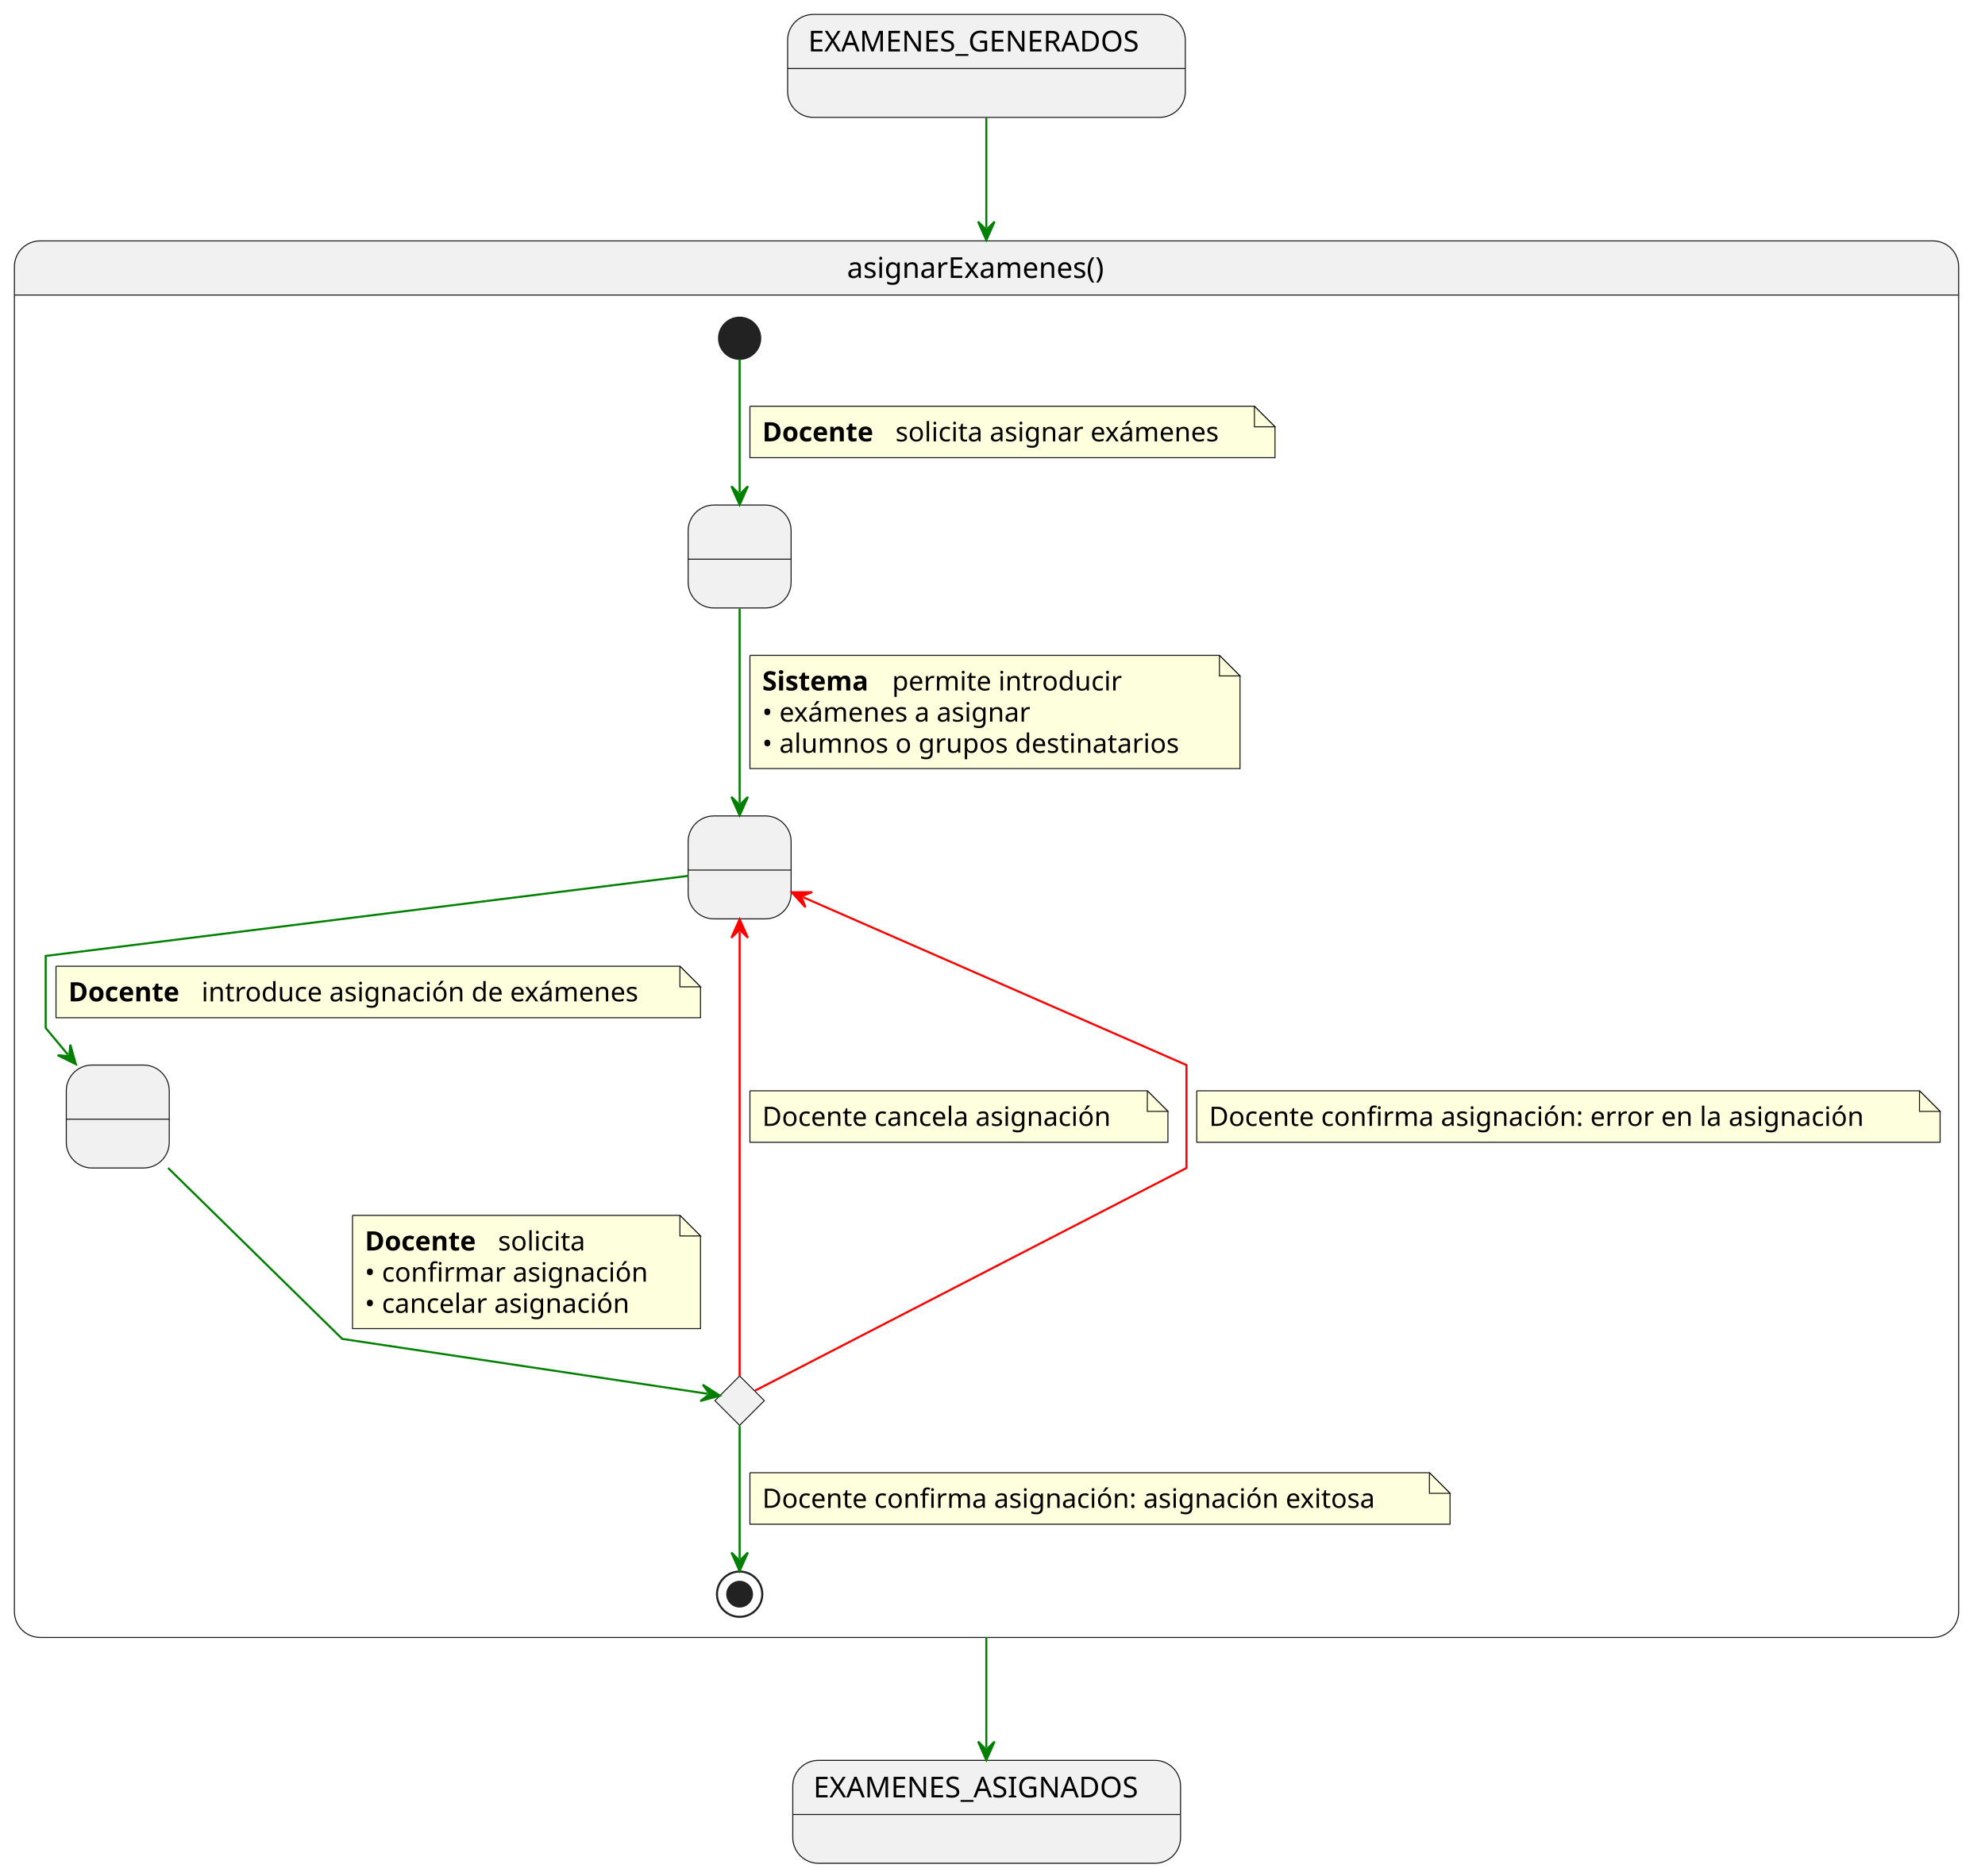
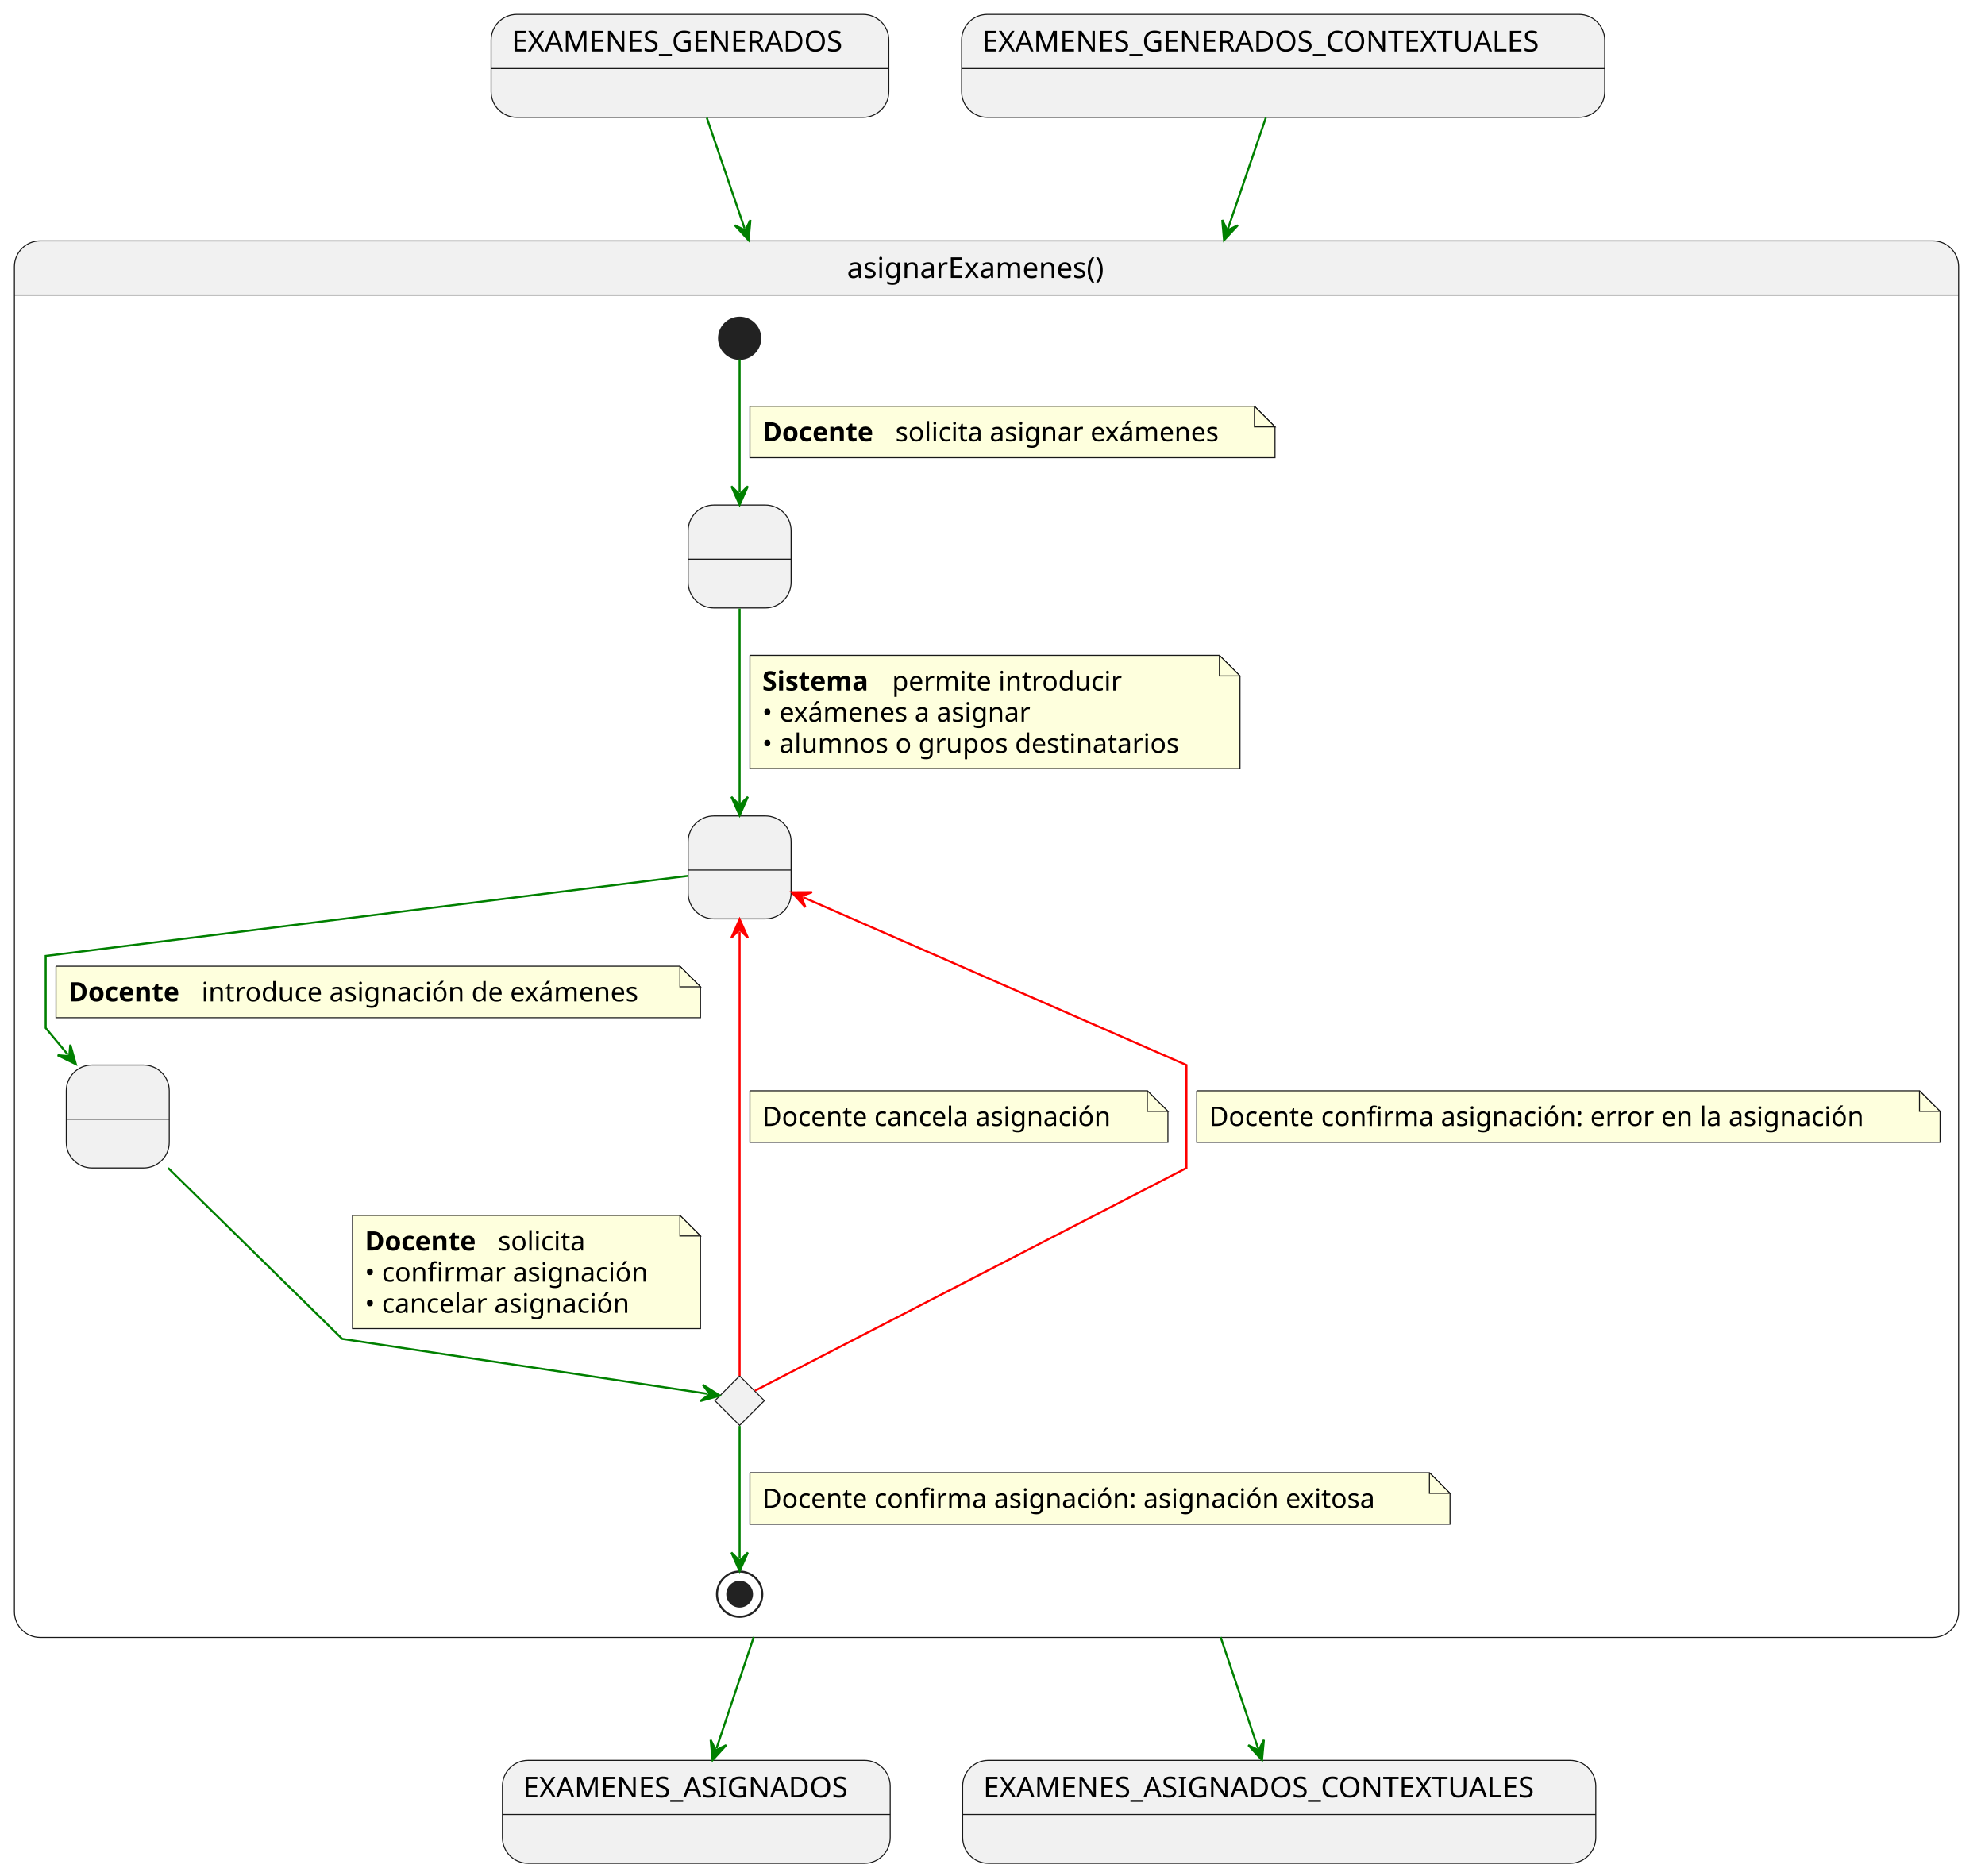
<svg xmlns="http://www.w3.org/2000/svg" contentStyleType="text/css" data-diagram-type="STATE" height="911px" preserveAspectRatio="none" style="width:964px;height:911px;background:#FFFFFF;" version="1.1" viewBox="0 0 964 911" width="964px" zoomAndPan="magnify">
  <defs />
  <g>
    <path d="M19.5,117 L938.694,117 A12.5,12.5 0 0 1 951.194,129.5 L951.194,143.297 L7,143.297 L7,129.5 A12.5,12.5 0 0 1 19.5,117" fill="#F1F1F1" />
    <rect fill="none" height="678.297" rx="12.5" ry="12.5" style="stroke:#181818;stroke-width:0.5;" width="944.194" x="7" y="117" />
    <line style="stroke:#181818;stroke-width:0.5;" x1="7" x2="951.194" y1="143.297" y2="143.297" />
    <text fill="#000000" font-family="sans-serif" font-size="14" lengthAdjust="spacing" textLength="135.523" x="411.336" y="134.995">asignarExamenes()</text>
    <g id="asignarExamenes.RequiringAssignment">
      <rect fill="#F1F1F1" height="50" rx="12.5" ry="12.5" style="stroke:#181818;stroke-width:0.5;" width="50" x="334.195" y="245.297" />
      <line style="stroke:#181818;stroke-width:0.5;" x1="334.195" x2="384.195" y1="271.594" y2="271.594" />
      <text fill="#000000" font-family="sans-serif" font-size="14" lengthAdjust="spacing" textLength="4.45" x="356.969" y="263.292"> </text>
    </g>
    <g id="asignarExamenes.ProvidingAssignment">
      <rect fill="#F1F1F1" height="50" rx="12.5" ry="12.5" style="stroke:#181818;stroke-width:0.5;" width="50" x="334.195" y="396.297" />
      <line style="stroke:#181818;stroke-width:0.5;" x1="334.195" x2="384.195" y1="422.594" y2="422.594" />
      <text fill="#000000" font-family="sans-serif" font-size="14" lengthAdjust="spacing" textLength="4.45" x="356.969" y="414.292"> </text>
    </g>
    <g id="asignarExamenes.ProvidingConfirmation">
      <rect fill="#F1F1F1" height="50" rx="12.5" ry="12.5" style="stroke:#181818;stroke-width:0.5;" width="50" x="32.194" y="517.297" />
      <line style="stroke:#181818;stroke-width:0.5;" x1="32.194" x2="82.195" y1="543.594" y2="543.594" />
      <text fill="#000000" font-family="sans-serif" font-size="14" lengthAdjust="spacing" textLength="4.45" x="54.969" y="535.292"> </text>
    </g>
    <g class="entity" data-entity="c" data-uid="ent0006" id="entity_c">
      <polygon fill="#F1F1F1" points="359.195,668.297,371.195,680.297,359.195,692.297,347.195,680.297,359.195,668.297" style="stroke:#181818;stroke-width:0.5;" />
    </g>
    <ellipse cx="359.195" cy="164.297" fill="#222222" rx="10" ry="10" style="stroke:#222222;stroke-width:1;" />
    <ellipse cx="359.195" cy="774.297" fill="none" rx="11" ry="11" style="stroke:#222222;stroke-width:1;" />
    <ellipse cx="359.195" cy="774.297" fill="#222222" rx="6" ry="6" style="stroke:#222222;stroke-width:1;" />
    <g class="link" data-entity-1=".start.asignarExamenes" data-entity-2="RequiringAssignment" data-source-line="10" data-uid="lnk3" id="link_.start.asignarExamenes_RequiringAssignment">
      <path d="M359.195,174.527 C359.195,190.237 359.195,216.657 359.195,239.167" fill="none" id="*start*asignarExamenes-to-RequiringAssignment" style="stroke:#008000;stroke-width:1;" />
      <polygon fill="#008000" points="359.195,245.167,363.195,236.167,359.195,240.167,355.195,236.167,359.195,245.167" style="stroke:#008000;stroke-width:1;" />
      <path d="M364.195,197.297 L364.195,222.297 L619.194,222.297 L619.194,207.297 L609.194,197.297 L364.195,197.297" fill="#FEFFDD" style="stroke:#181818;stroke-width:0.5;" />
      <path d="M609.194,197.297 L609.194,207.297 L619.194,207.297 L609.194,197.297" fill="#FEFFDD" style="stroke:#181818;stroke-width:0.5;" />
      <text fill="#000000" font-family="sans-serif" font-size="13" font-weight="bold" lengthAdjust="spacing" textLength="60.531" x="370.195" y="214.364">Docente</text>
      <text fill="#000000" font-family="sans-serif" font-size="13" lengthAdjust="spacing" textLength="169.52" x="434.858" y="214.364">solicita asignar exámenes</text>
    </g>
    <g class="link" data-entity-1="RequiringAssignment" data-entity-2="ProvidingAssignment" data-source-line="15" data-uid="lnk4" id="link_RequiringAssignment_ProvidingAssignment">
      <path d="M359.195,295.567 C359.195,323.277 359.195,362.337 359.195,390.037" fill="none" id="RequiringAssignment-to-ProvidingAssignment" style="stroke:#008000;stroke-width:1;" />
      <polygon fill="#008000" points="359.195,396.037,363.195,387.037,359.195,391.037,355.195,387.037,359.195,396.037" style="stroke:#008000;stroke-width:1;" />
      <path d="M364.195,318.297 L364.195,373.297 L602.194,373.297 L602.194,328.297 L592.194,318.297 L364.195,318.297" fill="#FEFFDD" style="stroke:#181818;stroke-width:0.5;" />
      <path d="M592.194,318.297 L592.194,328.297 L602.194,328.297 L592.194,318.297" fill="#FEFFDD" style="stroke:#181818;stroke-width:0.5;" />
      <text fill="#000000" font-family="sans-serif" font-size="13" font-weight="bold" lengthAdjust="spacing" textLength="58.906" x="370.195" y="335.364">Sistema</text>
      <text fill="#000000" font-family="sans-serif" font-size="13" lengthAdjust="spacing" textLength="117.939" x="433.233" y="335.364">permite introducir</text>
      <text fill="#000000" font-family="sans-serif" font-size="13" lengthAdjust="spacing" textLength="143.514" x="370.195" y="350.497">• exámenes a asignar</text>
      <text fill="#000000" font-family="sans-serif" font-size="13" lengthAdjust="spacing" textLength="217.096" x="370.195" y="365.629">• alumnos o grupos destinatarios</text>
    </g>
    <g class="link" data-entity-1="ProvidingAssignment" data-entity-2="ProvidingConfirmation" data-source-line="22" data-uid="lnk5" id="link_ProvidingAssignment_ProvidingConfirmation">
      <path d="M334.144,425.417 C256.034,435.157 22.195,464.297 22.195,464.297 C22.195,464.297 22.195,499.297 22.195,499.297 C22.195,499.297 25.293,503.017 32.993,512.258" fill="none" id="ProvidingAssignment-to-ProvidingConfirmation" style="stroke:#008000;stroke-width:1;" />
      <polygon fill="#008000" points="36.834,516.867,34.146,507.392,33.634,513.026,28,512.514,36.834,516.867" style="stroke:#008000;stroke-width:1;" />
      <path d="M27.195,469.297 L27.195,494.297 L340.195,494.297 L340.195,479.297 L330.195,469.297 L27.195,469.297" fill="#FEFFDD" style="stroke:#181818;stroke-width:0.5;" />
      <path d="M330.195,469.297 L330.195,479.297 L340.195,479.297 L330.195,469.297" fill="#FEFFDD" style="stroke:#181818;stroke-width:0.5;" />
      <text fill="#000000" font-family="sans-serif" font-size="13" font-weight="bold" lengthAdjust="spacing" textLength="60.531" x="33.194" y="486.364">Docente</text>
      <text fill="#000000" font-family="sans-serif" font-size="13" lengthAdjust="spacing" textLength="227.621" x="97.858" y="486.364">introduce asignación de exámenes</text>
    </g>
    <g class="link" data-entity-1="ProvidingConfirmation" data-entity-2="c" data-source-line="27" data-uid="lnk6" id="link_ProvidingConfirmation_c">
      <path d="M81.654,567.307 C113.794,598.857 166.195,650.297 166.195,650.297 C166.195,650.297 304.751,671.115 343.691,676.966" fill="none" id="ProvidingConfirmation-to-c" style="stroke:#008000;stroke-width:1;" />
      <polygon fill="#008000" points="349.625,677.857,341.319,672.564,344.68,677.114,340.13,680.475,349.625,677.857" style="stroke:#008000;stroke-width:1;" />
      <path d="M171.195,590.297 L171.195,645.297 L340.195,645.297 L340.195,600.297 L330.195,590.297 L171.195,590.297" fill="#FEFFDD" style="stroke:#181818;stroke-width:0.5;" />
      <path d="M330.195,590.297 L330.195,600.297 L340.195,600.297 L330.195,590.297" fill="#FEFFDD" style="stroke:#181818;stroke-width:0.5;" />
      <text fill="#000000" font-family="sans-serif" font-size="13" font-weight="bold" lengthAdjust="spacing" textLength="60.531" x="177.195" y="607.364">Docente</text>
      <text fill="#000000" font-family="sans-serif" font-size="13" lengthAdjust="spacing" textLength="45.773" x="241.858" y="607.364">solicita</text>
      <text fill="#000000" font-family="sans-serif" font-size="13" lengthAdjust="spacing" textLength="148.542" x="177.195" y="622.497">• confirmar asignación</text>
      <text fill="#000000" font-family="sans-serif" font-size="13" lengthAdjust="spacing" textLength="141.115" x="177.195" y="637.629">• cancelar asignación</text>
    </g>
    <g class="link" data-entity-1="c" data-entity-2="ProvidingAssignment" data-source-line="34" data-uid="lnk7" id="link_c_ProvidingAssignment">
      <path d="M359.195,668.247 C359.195,629.687 359.195,506.577 359.195,452.477" fill="none" id="c-to-ProvidingAssignment" style="stroke:#FF0000;stroke-width:1;" />
      <polygon fill="#FF0000" points="359.195,446.477,355.195,455.477,359.195,451.477,363.195,455.477,359.195,446.477" style="stroke:#FF0000;stroke-width:1;" />
      <path d="M364.195,529.797 L364.195,554.797 L567.194,554.797 L567.194,539.797 L557.194,529.797 L364.195,529.797" fill="#FEFFDD" style="stroke:#181818;stroke-width:0.5;" />
      <path d="M557.194,529.797 L557.194,539.797 L567.194,539.797 L557.194,529.797" fill="#FEFFDD" style="stroke:#181818;stroke-width:0.5;" />
      <text fill="#000000" font-family="sans-serif" font-size="13" lengthAdjust="spacing" textLength="182.546" x="370.195" y="546.864">Docente cancela asignación</text>
    </g>
    <g class="link" data-entity-1="c" data-entity-2="ProvidingAssignment" data-source-line="39" data-uid="lnk8" id="link_c_ProvidingAssignment">
      <path d="M366.664,675.437 C404.825,655.747 576.194,567.297 576.194,567.297 C576.194,567.297 576.194,517.297 576.194,517.297 C576.194,517.297 447.251,460.843 390.011,435.783" fill="none" id="c-to-ProvidingAssignment-1" style="stroke:#FF0000;stroke-width:1;" />
      <polygon fill="#FF0000" points="384.514,433.377,391.155,440.651,389.095,435.382,394.363,433.322,384.514,433.377" style="stroke:#FF0000;stroke-width:1;" />
      <path d="M581.194,529.797 L581.194,554.797 L942.194,554.797 L942.194,539.797 L932.194,529.797 L581.194,529.797" fill="#FEFFDD" style="stroke:#181818;stroke-width:0.5;" />
      <path d="M932.194,529.797 L932.194,539.797 L942.194,539.797 L932.194,529.797" fill="#FEFFDD" style="stroke:#181818;stroke-width:0.5;" />
      <text fill="#000000" font-family="sans-serif" font-size="13" lengthAdjust="spacing" textLength="340.444" x="587.194" y="546.864">Docente confirma asignación: error en la asignación</text>
    </g>
    <g class="link" data-entity-1="c" data-entity-2=".end.asignarExamenes" data-source-line="44" data-uid="lnk10" id="link_c_.end.asignarExamenes">
      <path d="M359.195,692.577 C359.195,710.617 359.195,739.697 359.195,757.057" fill="none" id="c-to-*end*asignarExamenes" style="stroke:#008000;stroke-width:1;" />
      <polygon fill="#008000" points="359.195,763.057,363.195,754.057,359.195,758.057,355.195,754.057,359.195,763.057" style="stroke:#008000;stroke-width:1;" />
      <path d="M364.195,715.297 L364.195,740.297 L704.194,740.297 L704.194,725.297 L694.194,715.297 L364.195,715.297" fill="#FEFFDD" style="stroke:#181818;stroke-width:0.5;" />
      <path d="M694.194,715.297 L694.194,725.297 L704.194,725.297 L694.194,715.297" fill="#FEFFDD" style="stroke:#181818;stroke-width:0.5;" />
      <text fill="#000000" font-family="sans-serif" font-size="13" lengthAdjust="spacing" textLength="319.471" x="370.195" y="732.364">Docente confirma asignación: asignación exitosa</text>
    </g>
    <g id="EXAMENES_GENERADOS">
-       <rect fill="#F1F1F1" height="50" rx="12.5" ry="12.5" style="stroke:#181818;stroke-width:0.5;" width="193.148" x="382.5" y="7" />
-       <line style="stroke:#181818;stroke-width:0.5;" x1="382.5" x2="575.648" y1="33.297" y2="33.297" />
-       <text fill="#000000" font-family="sans-serif" font-size="14" lengthAdjust="spacing" textLength="173.148" x="392.5" y="24.995">EXAMENES_GENERADOS</text>
+       <rect fill="#F1F1F1" height="50" rx="12.5" ry="12.5" style="stroke:#181818;stroke-width:0.5;" width="193.148" x="238.5" y="7" />
+       <line style="stroke:#181818;stroke-width:0.5;" x1="238.5" x2="431.647" y1="33.297" y2="33.297" />
+       <text fill="#000000" font-family="sans-serif" font-size="14" lengthAdjust="spacing" textLength="173.148" x="248.5" y="24.995">EXAMENES_GENERADOS</text>
+     </g>
+     <g id="EXAMENES_GENERADOS_CONTEXTUALES">
+       <rect fill="#F1F1F1" height="50" rx="12.5" ry="12.5" style="stroke:#181818;stroke-width:0.5;" width="312.312" x="467" y="7" />
+       <line style="stroke:#181818;stroke-width:0.5;" x1="467" x2="779.312" y1="33.297" y2="33.297" />
+       <text fill="#000000" font-family="sans-serif" font-size="14" lengthAdjust="spacing" textLength="292.312" x="477" y="24.995">EXAMENES_GENERADOS_CONTEXTUALES</text>
    </g>
    <g id="EXAMENES_ASIGNADOS">
-       <rect fill="#F1F1F1" height="50" rx="12.5" ry="12.5" style="stroke:#181818;stroke-width:0.5;" width="188.321" x="385" y="855" />
-       <line style="stroke:#181818;stroke-width:0.5;" x1="385" x2="573.321" y1="881.297" y2="881.297" />
-       <text fill="#000000" font-family="sans-serif" font-size="14" lengthAdjust="spacing" textLength="168.321" x="395" y="872.995">EXAMENES_ASIGNADOS</text>
+       <rect fill="#F1F1F1" height="50" rx="12.5" ry="12.5" style="stroke:#181818;stroke-width:0.5;" width="188.321" x="244" y="855" />
+       <line style="stroke:#181818;stroke-width:0.5;" x1="244" x2="432.321" y1="881.297" y2="881.297" />
+       <text fill="#000000" font-family="sans-serif" font-size="14" lengthAdjust="spacing" textLength="168.321" x="254" y="872.995">EXAMENES_ASIGNADOS</text>
+     </g>
+     <g id="EXAMENES_ASIGNADOS_CONTEXTUALES">
+       <rect fill="#F1F1F1" height="50" rx="12.5" ry="12.5" style="stroke:#181818;stroke-width:0.5;" width="307.485" x="467.5" y="855" />
+       <line style="stroke:#181818;stroke-width:0.5;" x1="467.5" x2="774.985" y1="881.297" y2="881.297" />
+       <text fill="#000000" font-family="sans-serif" font-size="14" lengthAdjust="spacing" textLength="287.485" x="477.5" y="872.995">EXAMENES_ASIGNADOS_CONTEXTUALES</text>
    </g>
    <g class="link" data-entity-1="EXAMENES_GENERADOS" data-entity-2="asignarExamenes" data-source-line="50" data-uid="lnk12" id="link_EXAMENES_GENERADOS_asignarExamenes">
-       <path d="M479,57.2 C479,71.92 479,86.51 479,110.65" fill="none" id="EXAMENES_GENERADOS-to-asignarExamenes" style="stroke:#008000;stroke-width:1;" />
-       <polygon fill="#008000" points="479,116.65,483,107.65,479,111.65,475,107.65,479,116.65" style="stroke:#008000;stroke-width:1;" />
+       <path d="M343.26,57.2 C348.28,71.92 353.372,86.832 361.612,110.972" fill="none" id="EXAMENES_GENERADOS-to-asignarExamenes" style="stroke:#008000;stroke-width:1;" />
+       <polygon fill="#008000" points="363.55,116.65,364.428,106.84,361.935,111.918,356.857,109.425,363.55,116.65" style="stroke:#008000;stroke-width:1;" />
    </g>
-     <g class="link" data-entity-1="asignarExamenes" data-entity-2="EXAMENES_ASIGNADOS" data-source-line="51" data-uid="lnk14" id="link_asignarExamenes_EXAMENES_ASIGNADOS">
-       <path d="M479,795.12 C479,819.4 479,834.1 479,848.86" fill="none" id="asignarExamenes-to-EXAMENES_ASIGNADOS" style="stroke:#008000;stroke-width:1;" />
-       <polygon fill="#008000" points="479,854.86,483,845.86,479,849.86,475,845.86,479,854.86" style="stroke:#008000;stroke-width:1;" />
+     <g class="link" data-entity-1="EXAMENES_GENERADOS_CONTEXTUALES" data-entity-2="asignarExamenes" data-source-line="51" data-uid="lnk14" id="link_EXAMENES_GENERADOS_CONTEXTUALES_asignarExamenes">
+       <path d="M614.74,57.2 C609.72,71.92 604.628,86.832 596.388,110.972" fill="none" id="EXAMENES_GENERADOS_CONTEXTUALES-to-asignarExamenes" style="stroke:#008000;stroke-width:1;" />
+       <polygon fill="#008000" points="594.45,116.65,601.143,109.425,596.065,111.918,593.572,106.84,594.45,116.65" style="stroke:#008000;stroke-width:1;" />
+     </g>
+     <g class="link" data-entity-1="asignarExamenes" data-entity-2="EXAMENES_ASIGNADOS" data-source-line="52" data-uid="lnk16" id="link_asignarExamenes_EXAMENES_ASIGNADOS">
+       <path d="M366.03,795.12 C357.91,819.4 352.901,834.409 347.971,849.169" fill="none" id="asignarExamenes-to-EXAMENES_ASIGNADOS" style="stroke:#008000;stroke-width:1;" />
+       <polygon fill="#008000" points="346.07,854.86,352.715,847.591,347.654,850.117,345.127,845.056,346.07,854.86" style="stroke:#008000;stroke-width:1;" />
+     </g>
+     <g class="link" data-entity-1="asignarExamenes" data-entity-2="EXAMENES_ASIGNADOS_CONTEXTUALES" data-source-line="53" data-uid="lnk18" id="link_asignarExamenes_EXAMENES_ASIGNADOS_CONTEXTUALES">
+       <path d="M592.78,795.12 C600.95,819.4 605.995,834.414 610.965,849.174" fill="none" id="asignarExamenes-to-EXAMENES_ASIGNADOS_CONTEXTUALES" style="stroke:#008000;stroke-width:1;" />
+       <polygon fill="#008000" points="612.88,854.86,613.799,845.054,611.284,850.121,606.217,847.607,612.88,854.86" style="stroke:#008000;stroke-width:1;" />
    </g>
  </g>
</svg>
